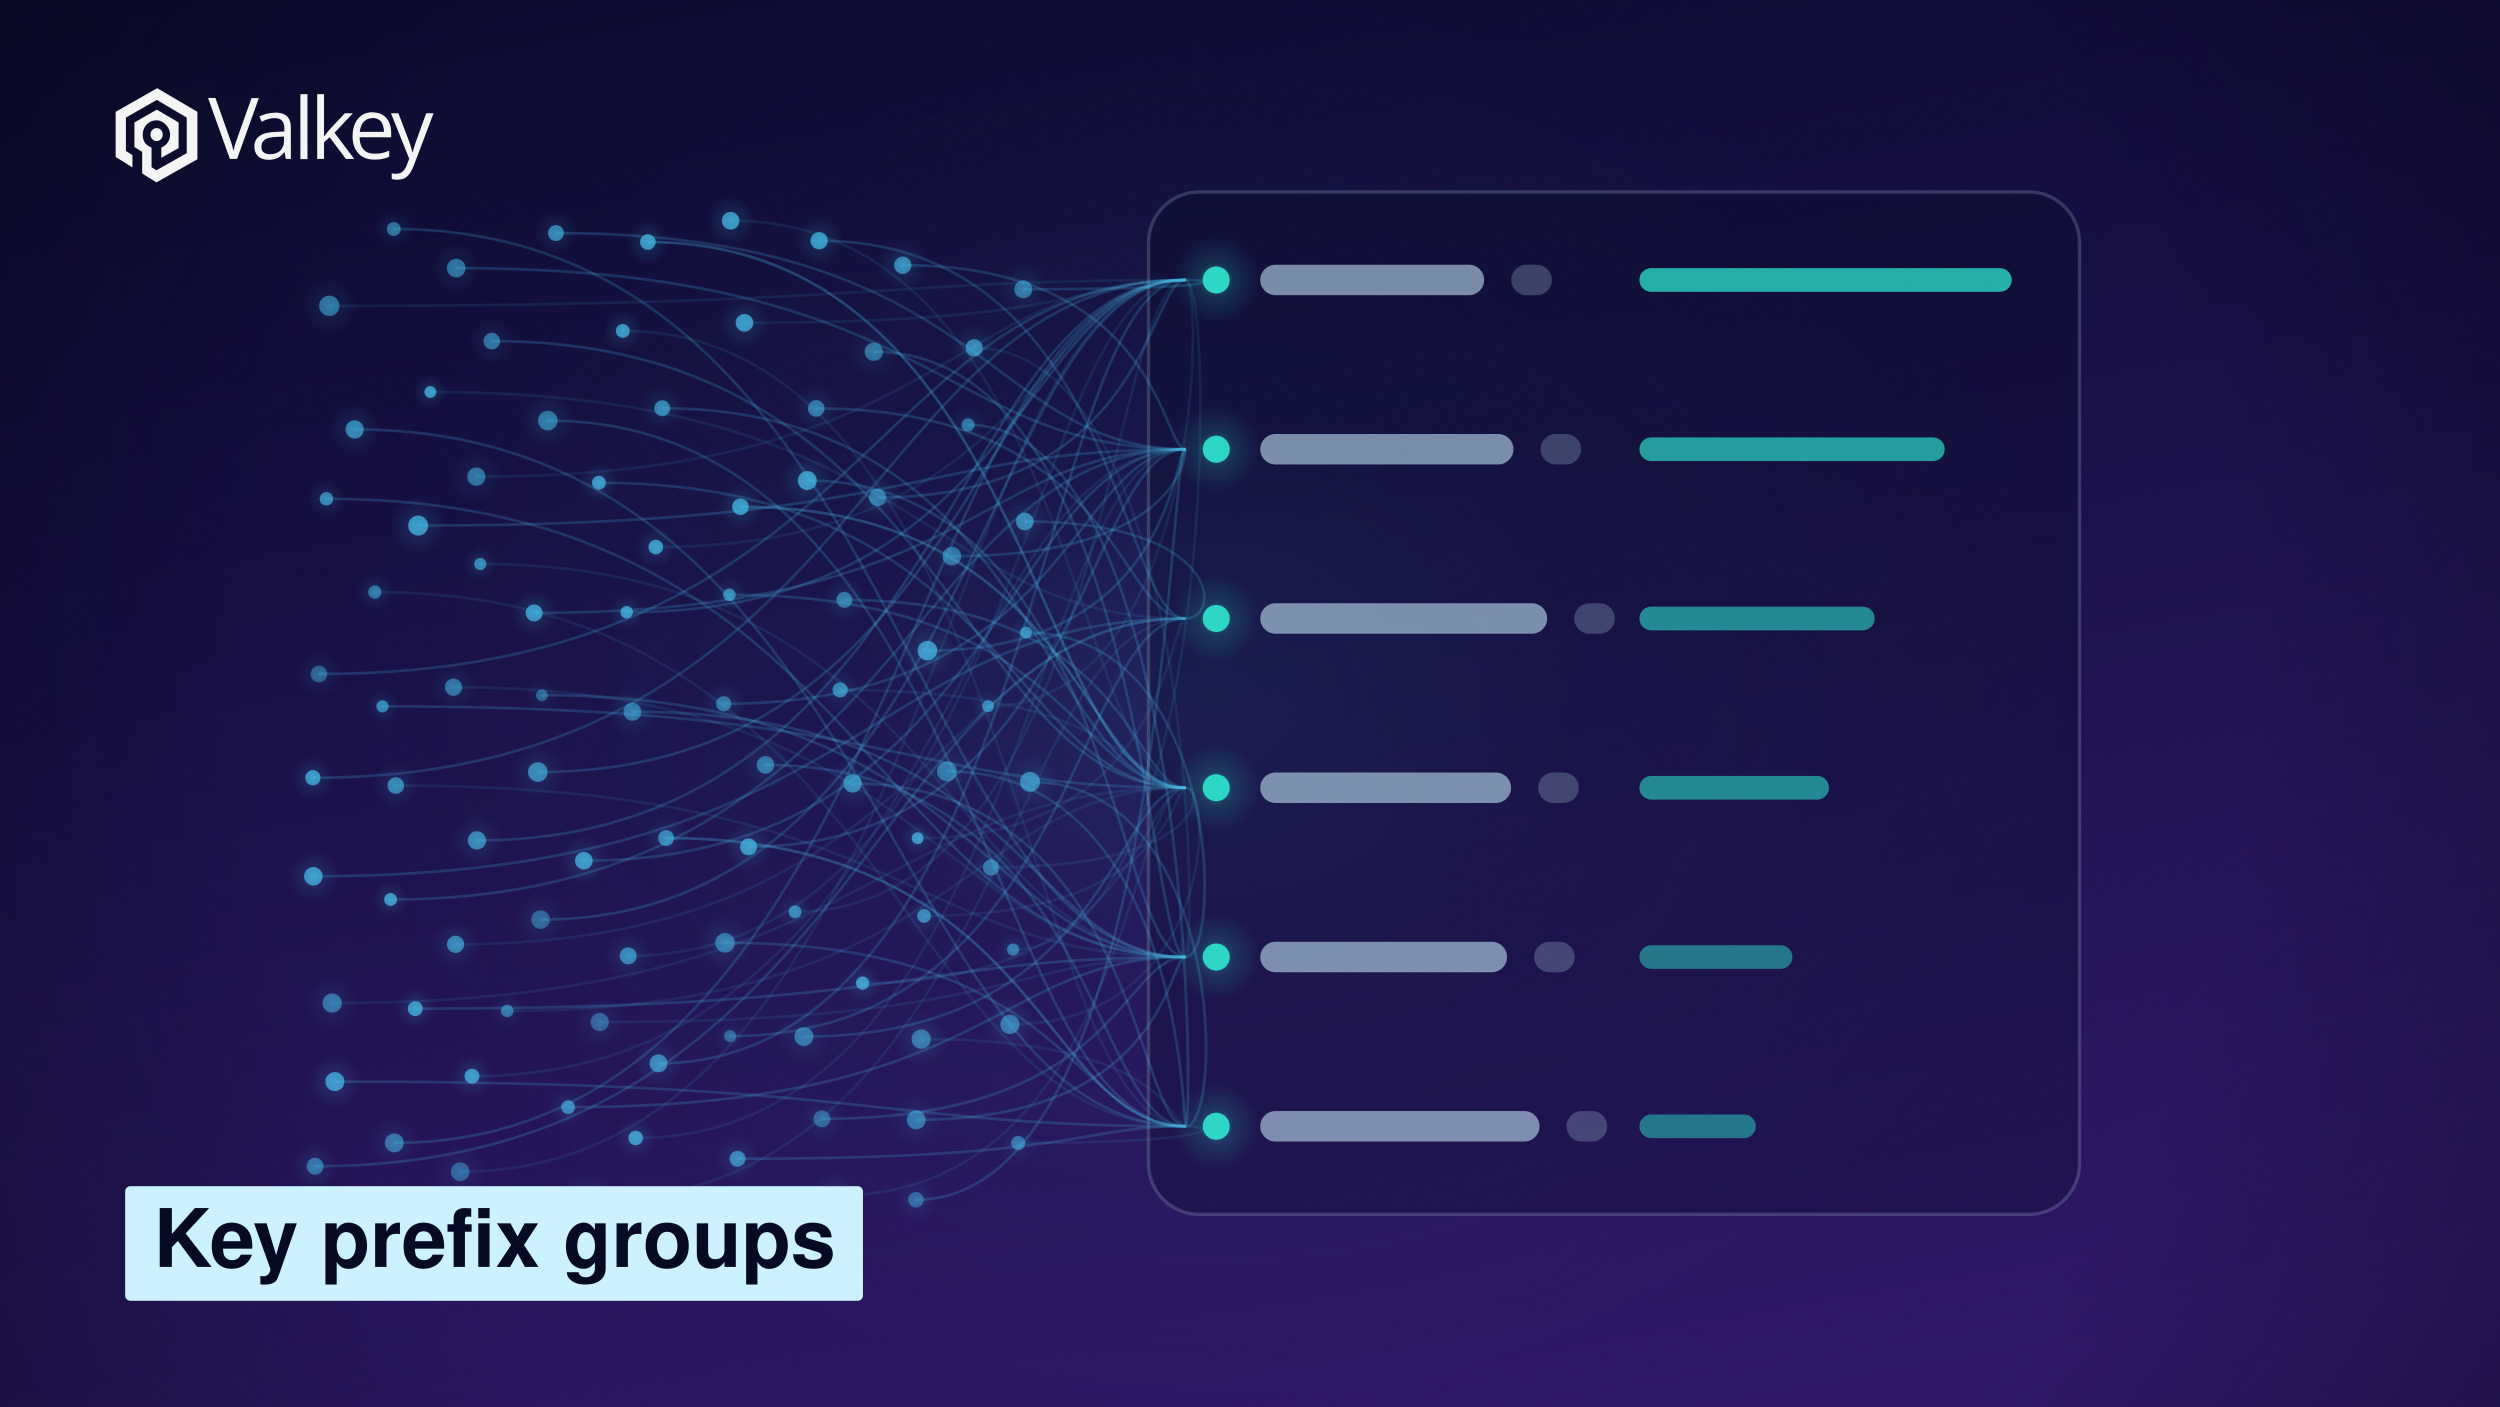
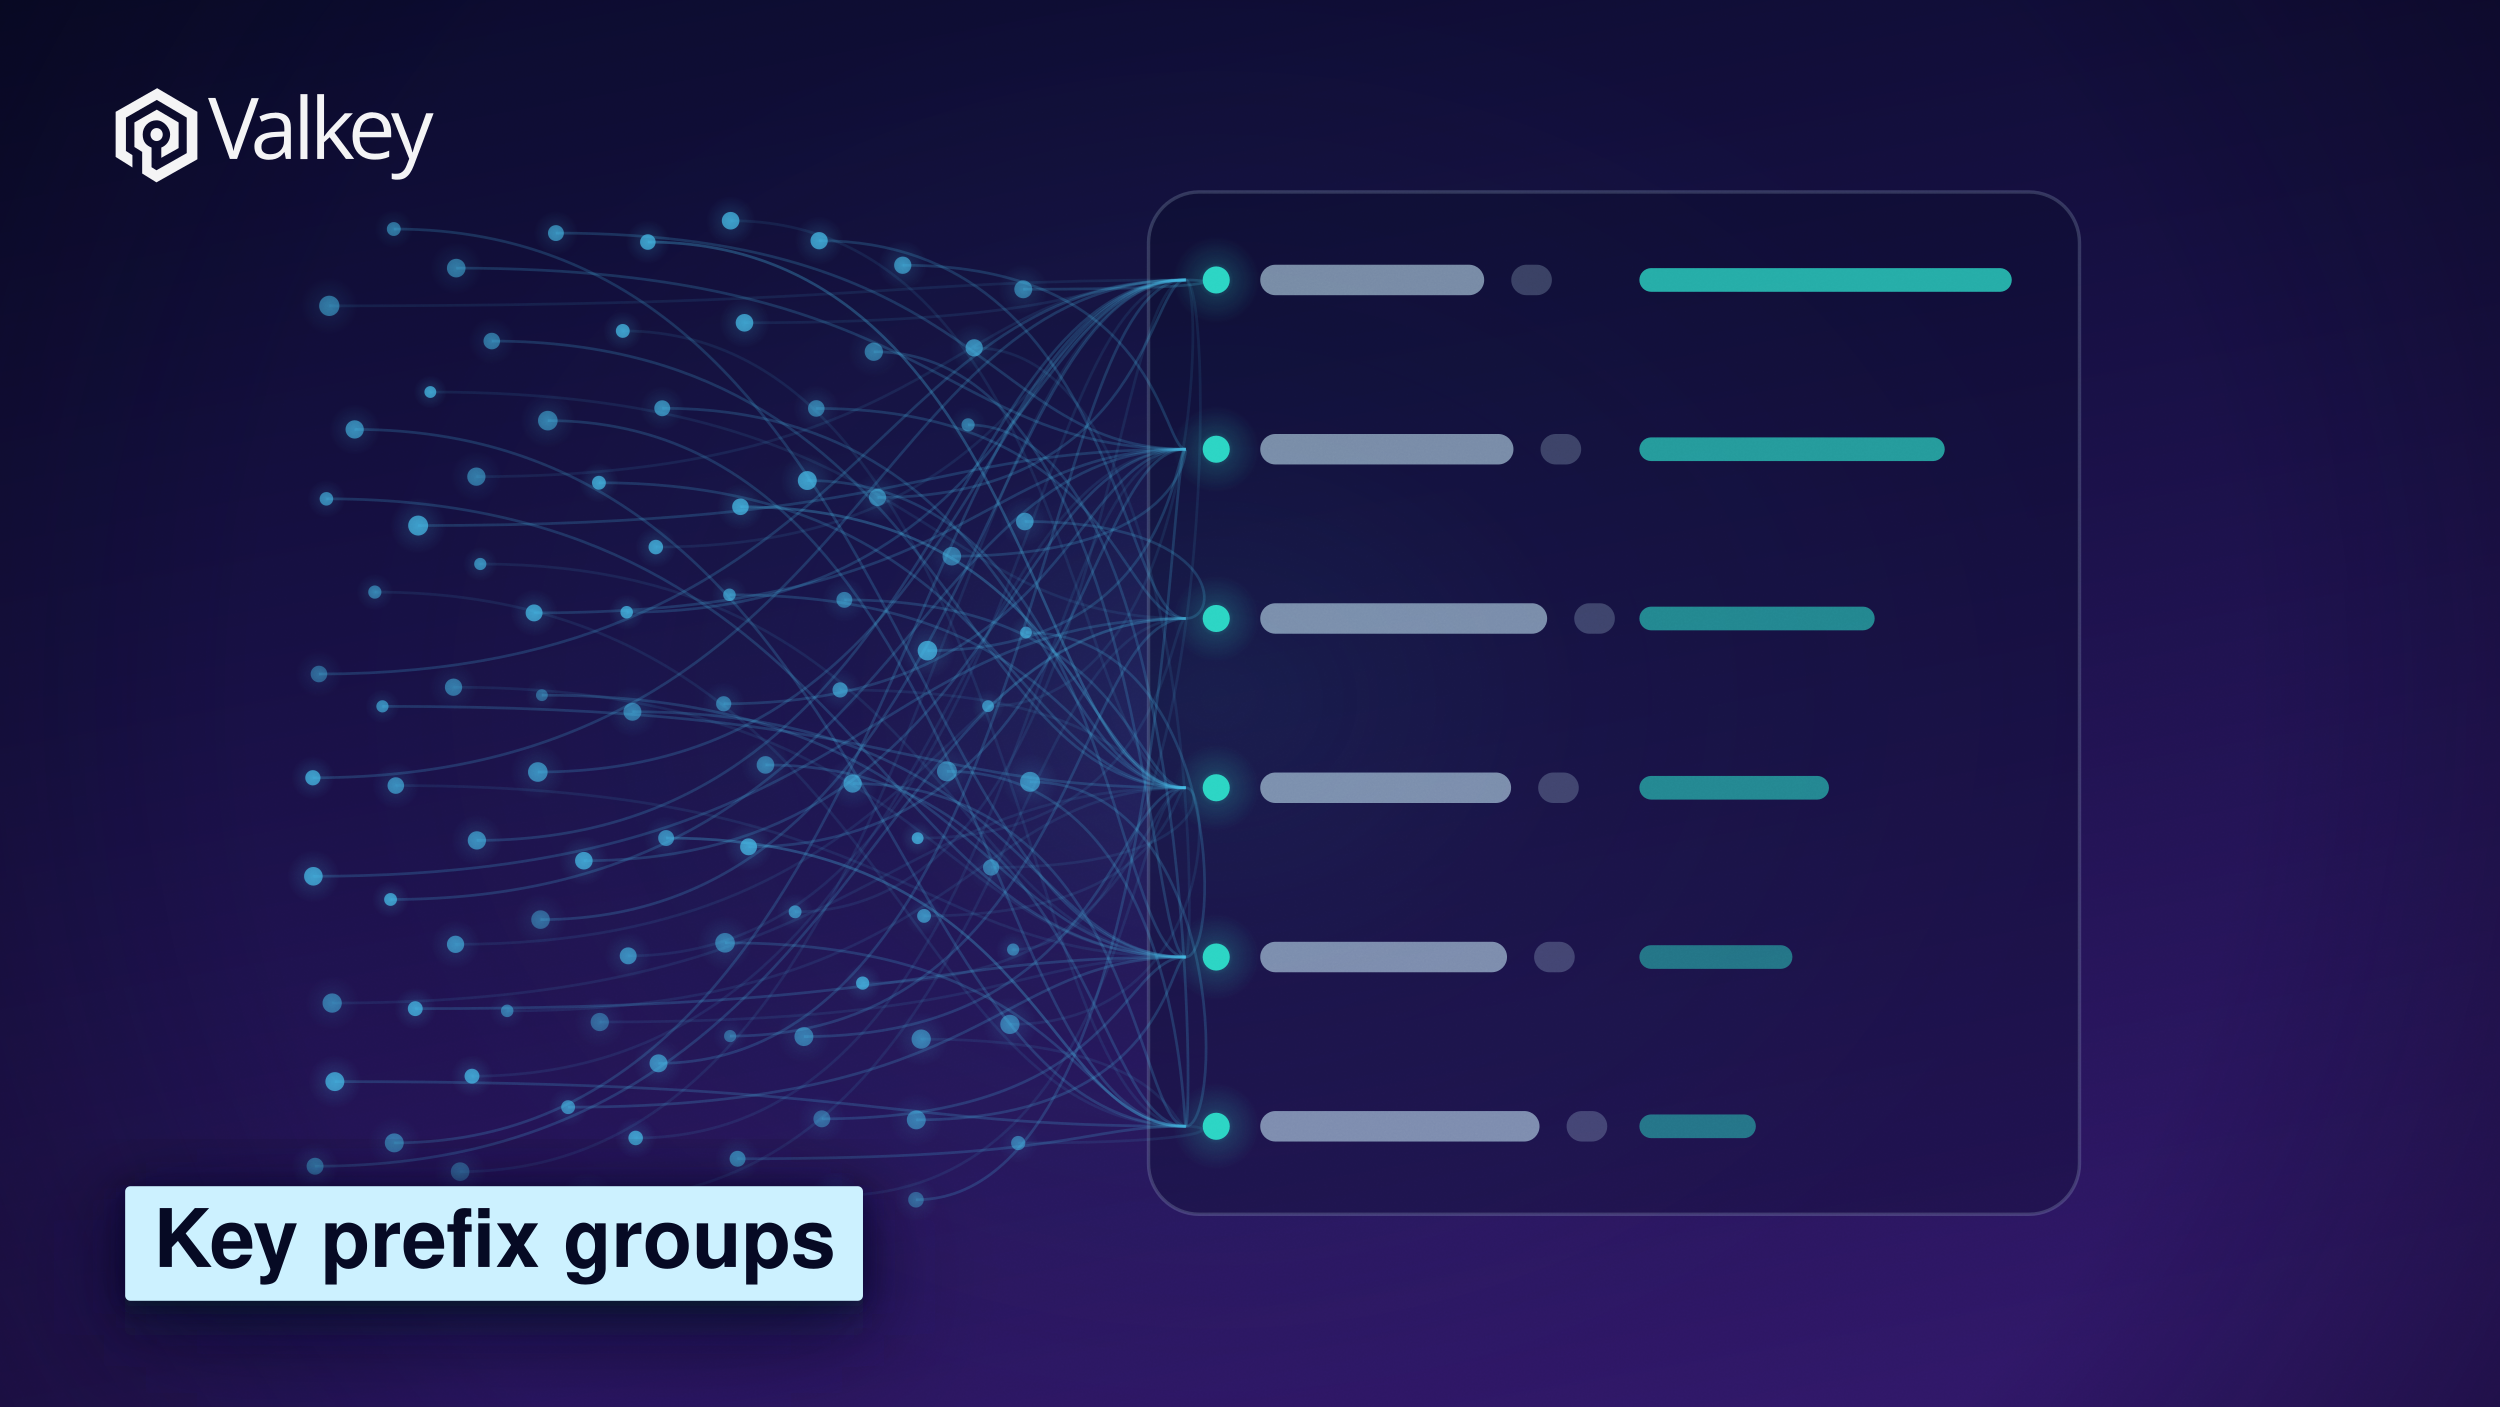
<svg xmlns="http://www.w3.org/2000/svg" width="1920" height="1080" viewBox="221.5 126.6 1476.9 830.8">
  <defs>
    <linearGradient id="sky" x1="0" y1="0" x2="0.32" y2="1">
      <stop offset="0" stop-color="#060A24" />
      <stop offset="0.48" stop-color="#171043" />
      <stop offset="1" stop-color="#301868" />
    </linearGradient>
    <radialGradient id="vignette" gradientUnits="userSpaceOnUse" cx="960" cy="540" r="1180">
      <stop offset="0.5" stop-color="#03040F" stop-opacity="0" />
      <stop offset="1" stop-color="#03040F" stop-opacity="0.8" />
    </radialGradient>
    <radialGradient id="scrim">
      <stop offset="0" stop-color="#060A24" stop-opacity="0.72" />
      <stop offset="0.6" stop-color="#060A24" stop-opacity="0.45" />
      <stop offset="1" stop-color="#060A24" stop-opacity="0" />
    </radialGradient>
    <filter id="grain" x="0" y="0" width="100%" height="100%">
      <feTurbulence type="fractalNoise" baseFrequency="0.85" numOctaves="4" stitchTiles="stitch" />
      <feColorMatrix type="saturate" values="0" />
    </filter>
    <radialGradient id="h-cyan">
      <stop offset="0" stop-color="#46BDE9" stop-opacity="0.75" />
      <stop offset="0.4" stop-color="#46BDE9" stop-opacity="0.22" />
      <stop offset="1" stop-color="#46BDE9" stop-opacity="0" />
    </radialGradient>
    <radialGradient id="h-ice">
      <stop offset="0" stop-color="#CCF1FF" stop-opacity="0.75" />
      <stop offset="0.4" stop-color="#CCF1FF" stop-opacity="0.22" />
      <stop offset="1" stop-color="#CCF1FF" stop-opacity="0" />
    </radialGradient>
    <radialGradient id="h-mint">
      <stop offset="0" stop-color="#2CD5C4" stop-opacity="0.75" />
      <stop offset="0.4" stop-color="#2CD5C4" stop-opacity="0.22" />
      <stop offset="1" stop-color="#2CD5C4" stop-opacity="0" />
    </radialGradient>
    <radialGradient id="h-coral">
      <stop offset="0" stop-color="#F65275" stop-opacity="0.75" />
      <stop offset="0.4" stop-color="#F65275" stop-opacity="0.22" />
      <stop offset="1" stop-color="#F65275" stop-opacity="0" />
    </radialGradient>
    <radialGradient id="h-violet">
      <stop offset="0" stop-color="#963CBD" stop-opacity="0.75" />
      <stop offset="0.4" stop-color="#963CBD" stop-opacity="0.22" />
      <stop offset="1" stop-color="#963CBD" stop-opacity="0" />
    </radialGradient>
    <radialGradient id="h-gold">
      <stop offset="0" stop-color="#FFB81C" stop-opacity="0.75" />
      <stop offset="0.4" stop-color="#FFB81C" stop-opacity="0.22" />
      <stop offset="1" stop-color="#FFB81C" stop-opacity="0" />
    </radialGradient>
    <filter id="blur3" x="-70%" y="-70%" width="240%" height="240%">
      <feGaussianBlur stdDeviation="3" />
    </filter>
    <filter id="blur8" x="-70%" y="-70%" width="240%" height="240%">
      <feGaussianBlur stdDeviation="8" />
    </filter>
    <filter id="blur18" x="-70%" y="-70%" width="240%" height="240%">
      <feGaussianBlur stdDeviation="18" />
    </filter>
    <filter id="blur40" x="-70%" y="-70%" width="240%" height="240%">
      <feGaussianBlur stdDeviation="40" />
    </filter>
  </defs>
  <rect width="1920" height="1080" fill="url(#sky)" />
  <ellipse cx="940" cy="540" rx="520" ry="430" fill="url(#h-cyan)" opacity="0.16" />
  <rect x="900" y="240" width="550" height="604" rx="30" fill="#060A24" opacity="0.3" />
  <rect x="900" y="240" width="550" height="604" rx="30" fill="none" stroke="#CCF1FF" stroke-width="2" opacity="0.18" />
  <g stroke="#46BDE9" stroke-width="1.6">
    <path d="M 783.8 455.2 C 921.9 455.2 921.9 392 922 392" fill="none" opacity="0.2" />
    <path d="M 793.4 377.6 C 926.7 377.6 926.7 792 922 792" fill="none" opacity="0.2" />
    <path d="M 657.2 811.2 C 858.6 811.2 858.6 792 922 792" fill="none" opacity="0.2" />
    <path d="M 705.4 268.8 C 882.7 268.8 882.7 492 922 492" fill="none" opacity="0.2" />
    <path d="M 663.7 626.9 C 861.9 626.9 861.9 392 922 392" fill="none" opacity="0.2" />
    <path d="M 589.4 322.1 C 824.7 322.1 824.7 792 922 792" fill="none" opacity="0.1" />
    <path d="M 491 285 C 775.5 285 775.5 392 922 392" fill="none" opacity="0.2" />
    <path d="M 414.3 421.3 C 737.1 421.3 737.1 692 922 692" fill="none" opacity="0.2" />
    <path d="M 661.3 317.3 C 860.6 317.3 860.6 292 922 292" fill="none" opacity="0.1" />
    <path d="M 826 297.5 C 943 297.5 943 292 922 292" fill="none" opacity="0.2" />
    <path d="M 807 639.1 C 933.5 639.1 933.5 592 922 592" fill="none" opacity="0.1" />
    <path d="M 468.5 437.1 C 764.2 437.1 764.2 392 922 392" fill="none" opacity="0.2" />
    <path d="M 739.9 420.5 C 900 420.5 900 292 922 292" fill="none" opacity="0.2" />
    <path d="M 545.1 375.1 C 802.5 375.1 802.5 792 922 792" fill="none" opacity="0.2" />
    <path d="M 541.6 537.3 C 800.8 537.3 800.8 692 922 692" fill="none" opacity="0.2" />
    <path d="M 475.7 358.2 C 767.8 358.2 767.8 492 922 492" fill="none" opacity="0.1" />
    <path d="M 592.6 691.3 C 826.3 691.3 826.3 292 922 292" fill="none" opacity="0.1" />
    <path d="M 575.3 411.8 C 817.7 411.8 817.7 592 922 592" fill="none" opacity="0.2" />
    <path d="M 539.2 582.7 C 799.6 582.7 799.6 292 922 292" fill="none" opacity="0.2" />
    <path d="M 717.8 534.2 C 888.9 534.2 888.9 592 922 592" fill="none" opacity="0.1" />
    <path d="M 765.7 740.5 C 912.8 740.5 912.8 792 922 792" fill="none" opacity="0.1" />
    <path d="M 466.8 722.5 C 763.4 722.5 763.4 692 922 692" fill="none" opacity="0.2" />
    <path d="M 703.7 367.9 C 881.8 367.9 881.8 492 922 492" fill="none" opacity="0.2" />
    <path d="M 707 787.6 C 883.5 787.6 883.5 692 922 692" fill="none" opacity="0.2" />
    <path d="M 823 801.9 C 941.5 801.9 941.5 792 922 792" fill="none" opacity="0.1" />
    <path d="M 406.6 644.3 C 733.3 644.3 733.3 492 922 492" fill="none" opacity="0.2" />
    <path d="M 652.8 738.7 C 856.4 738.7 856.4 492 922 492" fill="none" opacity="0.2" />
    <path d="M 407.6 815.6 C 733.8 815.6 733.8 492 922 492" fill="none" opacity="0.2" />
    <path d="M 409.9 524.8 C 734.9 524.8 734.9 292 922 292" fill="none" opacity="0.2" />
    <path d="M 406.3 586.1 C 733.2 586.1 733.2 292 922 292" fill="none" opacity="0.2" />
    <path d="M 489.4 532.6 C 774.7 532.6 774.7 692 922 692" fill="none" opacity="0.1" />
    <path d="M 652.4 478 C 856.2 478 856.2 592 922 592" fill="none" opacity="0.2" />
    <path d="M 455.3 590.7 C 757.7 590.7 757.7 692 922 692" fill="none" opacity="0.1" />
    <path d="M 818.1 731.8 C 939 731.8 939 592 922 592" fill="none" opacity="0.1" />
    <path d="M 540.8 669.9 C 800.4 669.9 800.4 292 922 292" fill="none" opacity="0.2" />
    <path d="M 805.2 543.8 C 932.6 543.8 932.6 292 922 292" fill="none" opacity="0.1" />
    <path d="M 612.7 367.8 C 836.3 367.8 836.3 592 922 592" fill="none" opacity="0.2" />
    <path d="M 754.8 283.3 C 907.4 283.3 907.4 392 922 392" fill="none" opacity="0.2" />
    <path d="M 615 621.7 C 837.5 621.7 837.5 792 922 792" fill="none" opacity="0.3" />
    <path d="M 597 798.9 C 828.5 798.9 828.5 392 922 392" fill="none" opacity="0.1" />
    <path d="M 452.2 658 C 756.1 658 756.1 392 922 392" fill="none" opacity="0.2" />
    <path d="M 431 380.3 C 745.5 380.3 745.5 792 922 792" fill="none" opacity="0.2" />
    <path d="M 820 687.6 C 940 687.6 940 292 922 292" fill="none" opacity="0.1" />
    <path d="M 595.1 547.1 C 827.6 547.1 827.6 692 922 692" fill="none" opacity="0.2" />
    <path d="M 720.3 481 C 890.1 481 890.1 592 922 592" fill="none" opacity="0.2" />
    <path d="M 493.3 818.8 C 776.6 818.8 776.6 292 922 292" fill="none" opacity="0.1" />
    <path d="M 827.6 500.3 C 943.8 500.3 943.8 692 922 692" fill="none" opacity="0.2" />
    <path d="M 416 307.3 C 738 307.3 738 292 922 292" fill="none" opacity="0.1" />
    <path d="M 673.7 578.5 C 866.8 578.5 866.8 792 922 792" fill="none" opacity="0.2" />
    <path d="M 568.6 836.1 C 814.3 836.1 814.3 492 922 492" fill="none" opacity="0.1" />
    <path d="M 417.7 719.2 C 738.9 719.2 738.9 592 922 592" fill="none" opacity="0.1" />
    <path d="M 826.9 434.7 C 943.5 434.7 943.5 492 922 492" fill="none" opacity="0.2" />
    <path d="M 512 328.1 C 786 328.1 786 592 922 592" fill="none" opacity="0.2" />
    <path d="M 575.8 730.4 C 817.9 730.4 817.9 692 922 692" fill="none" opacity="0.1" />
    <path d="M 537 488.7 C 798.5 488.7 798.5 392 922 392" fill="none" opacity="0.2" />
    <path d="M 649 542.4 C 854.5 542.4 854.5 392 922 392" fill="none" opacity="0.2" />
    <path d="M 500.3 762.4 C 780.2 762.4 780.2 392 922 392" fill="none" opacity="0.1" />
    <path d="M 830 588.5 C 945 588.5 945 792 922 792" fill="none" opacity="0.2" />
    <path d="M 725.2 589.5 C 892.6 589.5 892.6 792 922 792" fill="none" opacity="0.2" />
    <path d="M 454.1 261.9 C 757 261.9 757 692 922 692" fill="none" opacity="0.2" />
    <path d="M 767.4 667.7 C 913.7 667.7 913.7 592 922 592" fill="none" opacity="0.1" />
    <path d="M 649.8 683.6 C 854.9 683.6 854.9 792 922 792" fill="none" opacity="0.2" />
    <path d="M 762.8 788.2 C 911.4 788.2 911.4 692 922 692" fill="none" opacity="0.2" />
    <path d="M 698.4 410.5 C 879.2 410.5 879.2 692 922 692" fill="none" opacity="0.2" />
    <path d="M 604.2 269.6 C 832.1 269.6 832.1 592 922 592" fill="none" opacity="0.3" />
    <path d="M 566.4 635.1 C 813.2 635.1 813.2 392 922 392" fill="none" opacity="0.2" />
    <path d="M 608.9 449.8 C 834.4 449.8 834.4 292 922 292" fill="none" opacity="0.1" />
    <path d="M 780.9 582.3 C 920.4 582.3 920.4 792 922 792" fill="none" opacity="0.2" />
    <path d="M 737.7 334.4 C 898.8 334.4 898.8 692 922 692" fill="none" opacity="0.2" />
    <path d="M 696.4 739 C 878.2 739 878.2 592 922 592" fill="none" opacity="0.2" />
    <path d="M 658.9 426 C 859.5 426 859.5 592 922 592" fill="none" opacity="0.3" />
    <path d="M 502.9 408.2 C 781.5 408.2 781.5 292 922 292" fill="none" opacity="0.1" />
    <path d="M 521.1 723.8 C 790.6 723.8 790.6 592 922 592" fill="none" opacity="0.1" />
    <path d="M 557.1 780.7 C 808.5 780.7 808.5 692 922 692" fill="none" opacity="0.2" />
    <path d="M 442.9 476.4 C 751.4 476.4 751.4 792 922 792" fill="none" opacity="0.1" />
    <path d="M 610.5 754.8 C 835.2 754.8 835.2 292 922 292" fill="none" opacity="0.2" />
    <path d="M 769.4 511 C 914.7 511 914.7 392 922 392" fill="none" opacity="0.2" />
    <path d="M 505.2 459.8 C 782.6 459.8 782.6 692 922 692" fill="none" opacity="0.1" />
    <path d="M 447.4 543.9 C 753.7 543.9 753.7 592 922 592" fill="none" opacity="0.2" />
    <path d="M 503.2 623.1 C 781.6 623.1 781.6 292 922 292" fill="none" opacity="0.2" />
    <path d="M 691.2 665.3 C 875.6 665.3 875.6 292 922 292" fill="none" opacity="0.1" />
    <path d="M 419.3 765.6 C 739.7 765.6 739.7 792 922 792" fill="none" opacity="0.2" />
    <path d="M 653.1 257 C 856.5 257 856.5 592 922 592" fill="none" opacity="0.1" />
    <path d="M 549.9 264.3 C 804.9 264.3 804.9 392 922 392" fill="none" opacity="0.2" />
    <path d="M 591.7 488.3 C 825.9 488.3 825.9 292 922 292" fill="none" opacity="0.2" />
    <path d="M 715 833 C 887.5 833 887.5 592 922 592" fill="none" opacity="0.1" />
    <path d="M 762.6 835.4 C 911.3 835.4 911.3 392 922 392" fill="none" opacity="0.2" />
    <path d="M 763.6 621.8 C 911.8 621.8 911.8 492 922 492" fill="none" opacity="0.1" />
    <path d="M 454.4 801.8 C 757.2 801.8 757.2 292 922 292" fill="none" opacity="0.2" />
    <path d="M 731.1 707.4 C 895.6 707.4 895.6 592 922 592" fill="none" opacity="0.1" />
    <path d="M 797 332.1 C 928.5 332.1 928.5 692 922 692" fill="none" opacity="0.1" />
    <path d="M 490.6 684.5 C 775.3 684.5 775.3 492 922 492" fill="none" opacity="0.1" />
  </g>
  <g>
    <circle cx="783.8" cy="455.2" r="15.5" fill="url(#h-cyan)" opacity="0.3" />
    <circle cx="783.8" cy="455.2" r="5.5" fill="#46BDE9" opacity="0.5" />
    <circle cx="793.4" cy="377.6" r="10.8" fill="url(#h-cyan)" opacity="0.3" />
    <circle cx="793.4" cy="377.6" r="3.9" fill="#46BDE9" opacity="0.5" />
    <circle cx="657.2" cy="811.2" r="13.3" fill="url(#h-cyan)" opacity="0.4" />
    <circle cx="657.2" cy="811.2" r="4.7" fill="#46BDE9" opacity="0.6" />
    <circle cx="705.4" cy="268.8" r="14.3" fill="url(#h-cyan)" opacity="0.5" />
    <circle cx="705.4" cy="268.8" r="5.1" fill="#46BDE9" opacity="0.7" />
    <circle cx="663.7" cy="626.9" r="14.1" fill="url(#h-cyan)" opacity="0.5" />
    <circle cx="663.7" cy="626.9" r="5" fill="#46BDE9" opacity="0.7" />
    <circle cx="589.4" cy="322.1" r="11.5" fill="url(#h-cyan)" opacity="0.5" />
    <circle cx="589.4" cy="322.1" r="4.1" fill="#46BDE9" opacity="0.7" />
    <circle cx="491" cy="285" r="15.4" fill="url(#h-cyan)" opacity="0.3" />
    <circle cx="491" cy="285" r="5.5" fill="#46BDE9" opacity="0.5" />
    <circle cx="414.3" cy="421.3" r="11.2" fill="url(#h-cyan)" opacity="0.4" />
    <circle cx="414.3" cy="421.3" r="4" fill="#46BDE9" opacity="0.6" />
    <circle cx="661.3" cy="317.3" r="14.7" fill="url(#h-cyan)" opacity="0.5" />
    <circle cx="661.3" cy="317.3" r="5.2" fill="#46BDE9" opacity="0.7" />
    <circle cx="826" cy="297.5" r="14.8" fill="url(#h-cyan)" opacity="0.4" />
    <circle cx="826" cy="297.5" r="5.3" fill="#46BDE9" opacity="0.5" />
    <circle cx="807" cy="639.1" r="13.5" fill="url(#h-cyan)" opacity="0.3" />
    <circle cx="807" cy="639.1" r="4.8" fill="#46BDE9" opacity="0.5" />
    <circle cx="468.5" cy="437.1" r="16.5" fill="url(#h-cyan)" opacity="0.5" />
    <circle cx="468.5" cy="437.1" r="5.9" fill="#46BDE9" opacity="0.7" />
    <circle cx="739.9" cy="420.5" r="14.3" fill="url(#h-cyan)" opacity="0.4" />
    <circle cx="739.9" cy="420.5" r="5.1" fill="#46BDE9" opacity="0.5" />
    <circle cx="545.1" cy="375.1" r="16.2" fill="url(#h-cyan)" opacity="0.4" />
    <circle cx="545.1" cy="375.1" r="5.8" fill="#46BDE9" opacity="0.5" />
    <circle cx="541.6" cy="537.3" r="9.7" fill="url(#h-cyan)" opacity="0.3" />
    <circle cx="541.6" cy="537.3" r="3.5" fill="#46BDE9" opacity="0.4" />
    <circle cx="475.7" cy="358.2" r="9.7" fill="url(#h-cyan)" opacity="0.5" />
    <circle cx="475.7" cy="358.2" r="3.5" fill="#46BDE9" opacity="0.7" />
    <circle cx="592.6" cy="691.3" r="13.9" fill="url(#h-cyan)" opacity="0.4" />
    <circle cx="592.6" cy="691.3" r="5" fill="#46BDE9" opacity="0.6" />
    <circle cx="575.3" cy="411.8" r="11.6" fill="url(#h-cyan)" opacity="0.5" />
    <circle cx="575.3" cy="411.8" r="4.1" fill="#46BDE9" opacity="0.7" />
    <circle cx="539.2" cy="582.7" r="16.2" fill="url(#h-cyan)" opacity="0.4" />
    <circle cx="539.2" cy="582.7" r="5.8" fill="#46BDE9" opacity="0.6" />
    <circle cx="717.8" cy="534.2" r="12.6" fill="url(#h-cyan)" opacity="0.4" />
    <circle cx="717.8" cy="534.2" r="4.5" fill="#46BDE9" opacity="0.6" />
    <circle cx="765.7" cy="740.5" r="15.9" fill="url(#h-cyan)" opacity="0.4" />
    <circle cx="765.7" cy="740.5" r="5.7" fill="#46BDE9" opacity="0.5" />
    <circle cx="466.8" cy="722.5" r="12.3" fill="url(#h-cyan)" opacity="0.5" />
    <circle cx="466.8" cy="722.5" r="4.4" fill="#46BDE9" opacity="0.7" />
    <circle cx="703.7" cy="367.9" r="13.7" fill="url(#h-cyan)" opacity="0.4" />
    <circle cx="703.7" cy="367.9" r="4.9" fill="#46BDE9" opacity="0.5" />
    <circle cx="707" cy="787.6" r="14" fill="url(#h-cyan)" opacity="0.3" />
    <circle cx="707" cy="787.6" r="5" fill="#46BDE9" opacity="0.4" />
    <circle cx="823" cy="801.9" r="11.7" fill="url(#h-cyan)" opacity="0.3" />
    <circle cx="823" cy="801.9" r="4.2" fill="#46BDE9" opacity="0.5" />
    <circle cx="406.6" cy="644.3" r="15.4" fill="url(#h-cyan)" opacity="0.5" />
    <circle cx="406.6" cy="644.3" r="5.5" fill="#46BDE9" opacity="0.7" />
    <circle cx="652.8" cy="738.7" r="10" fill="url(#h-cyan)" opacity="0.3" />
    <circle cx="652.8" cy="738.7" r="3.6" fill="#46BDE9" opacity="0.4" />
    <circle cx="407.6" cy="815.6" r="13.9" fill="url(#h-cyan)" opacity="0.4" />
    <circle cx="407.6" cy="815.6" r="5" fill="#46BDE9" opacity="0.5" />
    <circle cx="409.9" cy="524.8" r="13.8" fill="url(#h-cyan)" opacity="0.3" />
    <circle cx="409.9" cy="524.8" r="4.9" fill="#46BDE9" opacity="0.4" />
    <circle cx="406.3" cy="586.1" r="12.7" fill="url(#h-cyan)" opacity="0.5" />
    <circle cx="406.3" cy="586.1" r="4.5" fill="#46BDE9" opacity="0.7" />
    <circle cx="489.4" cy="532.6" r="14.2" fill="url(#h-cyan)" opacity="0.3" />
    <circle cx="489.4" cy="532.6" r="5.1" fill="#46BDE9" opacity="0.5" />
    <circle cx="652.4" cy="478" r="10.5" fill="url(#h-cyan)" opacity="0.4" />
    <circle cx="652.4" cy="478" r="3.7" fill="#46BDE9" opacity="0.6" />
    <circle cx="455.3" cy="590.7" r="13.9" fill="url(#h-cyan)" opacity="0.4" />
    <circle cx="455.3" cy="590.7" r="4.9" fill="#46BDE9" opacity="0.6" />
    <circle cx="818.1" cy="731.8" r="16" fill="url(#h-cyan)" opacity="0.4" />
    <circle cx="818.1" cy="731.8" r="5.7" fill="#46BDE9" opacity="0.5" />
    <circle cx="540.8" cy="669.9" r="15.5" fill="url(#h-cyan)" opacity="0.3" />
    <circle cx="540.8" cy="669.9" r="5.5" fill="#46BDE9" opacity="0.4" />
    <circle cx="805.2" cy="543.8" r="9.7" fill="url(#h-cyan)" opacity="0.4" />
    <circle cx="805.2" cy="543.8" r="3.5" fill="#46BDE9" opacity="0.6" />
    <circle cx="612.7" cy="367.8" r="13.1" fill="url(#h-cyan)" opacity="0.4" />
    <circle cx="612.7" cy="367.8" r="4.7" fill="#46BDE9" opacity="0.6" />
    <circle cx="754.8" cy="283.3" r="14.4" fill="url(#h-cyan)" opacity="0.5" />
    <circle cx="754.8" cy="283.3" r="5.1" fill="#46BDE9" opacity="0.6" />
    <circle cx="615" cy="621.7" r="13" fill="url(#h-cyan)" opacity="0.4" />
    <circle cx="615" cy="621.7" r="4.7" fill="#46BDE9" opacity="0.6" />
    <circle cx="597" cy="798.9" r="12" fill="url(#h-cyan)" opacity="0.5" />
    <circle cx="597" cy="798.9" r="4.3" fill="#46BDE9" opacity="0.7" />
    <circle cx="452.2" cy="658" r="10.8" fill="url(#h-cyan)" opacity="0.5" />
    <circle cx="452.2" cy="658" r="3.8" fill="#46BDE9" opacity="0.7" />
    <circle cx="431" cy="380.3" r="15" fill="url(#h-cyan)" opacity="0.4" />
    <circle cx="431" cy="380.3" r="5.4" fill="#46BDE9" opacity="0.6" />
    <circle cx="820" cy="687.6" r="10.1" fill="url(#h-cyan)" opacity="0.4" />
    <circle cx="820" cy="687.6" r="3.6" fill="#46BDE9" opacity="0.5" />
    <circle cx="595.1" cy="547.1" r="15" fill="url(#h-cyan)" opacity="0.4" />
    <circle cx="595.1" cy="547.1" r="5.3" fill="#46BDE9" opacity="0.5" />
    <circle cx="720.3" cy="481" r="13.2" fill="url(#h-cyan)" opacity="0.4" />
    <circle cx="720.3" cy="481" r="4.7" fill="#46BDE9" opacity="0.5" />
    <circle cx="493.3" cy="818.8" r="15.3" fill="url(#h-cyan)" opacity="0.3" />
    <circle cx="493.3" cy="818.8" r="5.5" fill="#46BDE9" opacity="0.4" />
    <circle cx="827.6" cy="500.3" r="9.8" fill="url(#h-cyan)" opacity="0.4" />
    <circle cx="827.6" cy="500.3" r="3.5" fill="#46BDE9" opacity="0.6" />
    <circle cx="416" cy="307.3" r="16.8" fill="url(#h-cyan)" opacity="0.3" />
    <circle cx="416" cy="307.3" r="6" fill="#46BDE9" opacity="0.5" />
    <circle cx="673.7" cy="578.5" r="14.5" fill="url(#h-cyan)" opacity="0.4" />
    <circle cx="673.7" cy="578.5" r="5.2" fill="#46BDE9" opacity="0.5" />
    <circle cx="568.6" cy="836.1" r="16.5" fill="url(#h-cyan)" opacity="0.4" />
    <circle cx="568.6" cy="836.1" r="5.9" fill="#46BDE9" opacity="0.5" />
    <circle cx="417.7" cy="719.2" r="15.9" fill="url(#h-cyan)" opacity="0.3" />
    <circle cx="417.7" cy="719.2" r="5.7" fill="#46BDE9" opacity="0.5" />
    <circle cx="826.9" cy="434.7" r="14.7" fill="url(#h-cyan)" opacity="0.4" />
    <circle cx="826.9" cy="434.7" r="5.2" fill="#46BDE9" opacity="0.6" />
    <circle cx="512" cy="328.1" r="13.8" fill="url(#h-cyan)" opacity="0.3" />
    <circle cx="512" cy="328.1" r="4.9" fill="#46BDE9" opacity="0.5" />
    <circle cx="575.8" cy="730.4" r="15.1" fill="url(#h-cyan)" opacity="0.3" />
    <circle cx="575.8" cy="730.4" r="5.4" fill="#46BDE9" opacity="0.4" />
    <circle cx="537" cy="488.7" r="13.9" fill="url(#h-cyan)" opacity="0.5" />
    <circle cx="537" cy="488.7" r="5" fill="#46BDE9" opacity="0.7" />
    <circle cx="649" cy="542.4" r="12.7" fill="url(#h-cyan)" opacity="0.4" />
    <circle cx="649" cy="542.4" r="4.5" fill="#46BDE9" opacity="0.5" />
    <circle cx="500.3" cy="762.4" r="12.3" fill="url(#h-cyan)" opacity="0.5" />
    <circle cx="500.3" cy="762.4" r="4.4" fill="#46BDE9" opacity="0.7" />
    <circle cx="830" cy="588.5" r="16.6" fill="url(#h-cyan)" opacity="0.4" />
    <circle cx="830" cy="588.5" r="5.9" fill="#46BDE9" opacity="0.6" />
    <circle cx="725.2" cy="589.5" r="15.2" fill="url(#h-cyan)" opacity="0.4" />
    <circle cx="725.2" cy="589.5" r="5.4" fill="#46BDE9" opacity="0.6" />
    <circle cx="454.1" cy="261.9" r="11.4" fill="url(#h-cyan)" opacity="0.3" />
    <circle cx="454.1" cy="261.9" r="4.1" fill="#46BDE9" opacity="0.5" />
    <circle cx="767.4" cy="667.7" r="11.4" fill="url(#h-cyan)" opacity="0.4" />
    <circle cx="767.4" cy="667.7" r="4.1" fill="#46BDE9" opacity="0.6" />
    <circle cx="649.8" cy="683.6" r="16.1" fill="url(#h-cyan)" opacity="0.4" />
    <circle cx="649.8" cy="683.6" r="5.8" fill="#46BDE9" opacity="0.5" />
    <circle cx="762.8" cy="788.2" r="15.8" fill="url(#h-cyan)" opacity="0.3" />
    <circle cx="762.8" cy="788.2" r="5.6" fill="#46BDE9" opacity="0.5" />
    <circle cx="698.4" cy="410.5" r="15.7" fill="url(#h-cyan)" opacity="0.5" />
    <circle cx="698.4" cy="410.5" r="5.6" fill="#46BDE9" opacity="0.7" />
    <circle cx="604.2" cy="269.6" r="12.9" fill="url(#h-cyan)" opacity="0.5" />
    <circle cx="604.2" cy="269.6" r="4.6" fill="#46BDE9" opacity="0.7" />
    <circle cx="566.4" cy="635.1" r="14.4" fill="url(#h-cyan)" opacity="0.5" />
    <circle cx="566.4" cy="635.1" r="5.2" fill="#46BDE9" opacity="0.7" />
    <circle cx="608.9" cy="449.8" r="12.1" fill="url(#h-cyan)" opacity="0.5" />
    <circle cx="608.9" cy="449.8" r="4.3" fill="#46BDE9" opacity="0.7" />
    <circle cx="780.9" cy="582.3" r="16.7" fill="url(#h-cyan)" opacity="0.3" />
    <circle cx="780.9" cy="582.3" r="5.9" fill="#46BDE9" opacity="0.5" />
    <circle cx="737.7" cy="334.4" r="15.1" fill="url(#h-cyan)" opacity="0.3" />
    <circle cx="737.7" cy="334.4" r="5.4" fill="#46BDE9" opacity="0.5" />
    <circle cx="696.4" cy="739" r="15.8" fill="url(#h-cyan)" opacity="0.3" />
    <circle cx="696.4" cy="739" r="5.6" fill="#46BDE9" opacity="0.5" />
    <circle cx="658.9" cy="426" r="13.7" fill="url(#h-cyan)" opacity="0.5" />
    <circle cx="658.9" cy="426" r="4.9" fill="#46BDE9" opacity="0.7" />
    <circle cx="502.9" cy="408.2" r="15.1" fill="url(#h-cyan)" opacity="0.3" />
    <circle cx="502.9" cy="408.2" r="5.4" fill="#46BDE9" opacity="0.5" />
    <circle cx="521.1" cy="723.8" r="10.5" fill="url(#h-cyan)" opacity="0.3" />
    <circle cx="521.1" cy="723.8" r="3.7" fill="#46BDE9" opacity="0.5" />
    <circle cx="557.1" cy="780.7" r="11.6" fill="url(#h-cyan)" opacity="0.4" />
    <circle cx="557.1" cy="780.7" r="4.1" fill="#46BDE9" opacity="0.6" />
    <circle cx="442.9" cy="476.4" r="10.9" fill="url(#h-cyan)" opacity="0.4" />
    <circle cx="442.9" cy="476.4" r="3.9" fill="#46BDE9" opacity="0.5" />
    <circle cx="610.5" cy="754.8" r="14.9" fill="url(#h-cyan)" opacity="0.4" />
    <circle cx="610.5" cy="754.8" r="5.3" fill="#46BDE9" opacity="0.6" />
    <circle cx="769.4" cy="511" r="16.4" fill="url(#h-cyan)" opacity="0.5" />
    <circle cx="769.4" cy="511" r="5.8" fill="#46BDE9" opacity="0.7" />
    <circle cx="505.2" cy="459.8" r="10.2" fill="url(#h-cyan)" opacity="0.4" />
    <circle cx="505.2" cy="459.8" r="3.6" fill="#46BDE9" opacity="0.6" />
    <circle cx="447.4" cy="543.9" r="10.1" fill="url(#h-cyan)" opacity="0.4" />
    <circle cx="447.4" cy="543.9" r="3.6" fill="#46BDE9" opacity="0.6" />
    <circle cx="503.2" cy="623.1" r="15.2" fill="url(#h-cyan)" opacity="0.4" />
    <circle cx="503.2" cy="623.1" r="5.4" fill="#46BDE9" opacity="0.6" />
    <circle cx="691.2" cy="665.3" r="10.8" fill="url(#h-cyan)" opacity="0.4" />
    <circle cx="691.2" cy="665.3" r="3.8" fill="#46BDE9" opacity="0.6" />
    <circle cx="419.3" cy="765.6" r="15.6" fill="url(#h-cyan)" opacity="0.5" />
    <circle cx="419.3" cy="765.6" r="5.6" fill="#46BDE9" opacity="0.7" />
    <circle cx="653.1" cy="257" r="14.4" fill="url(#h-cyan)" opacity="0.5" />
    <circle cx="653.1" cy="257" r="5.2" fill="#46BDE9" opacity="0.7" />
    <circle cx="549.9" cy="264.3" r="13.1" fill="url(#h-cyan)" opacity="0.4" />
    <circle cx="549.9" cy="264.3" r="4.7" fill="#46BDE9" opacity="0.6" />
    <circle cx="591.7" cy="488.3" r="10.4" fill="url(#h-cyan)" opacity="0.5" />
    <circle cx="591.7" cy="488.3" r="3.7" fill="#46BDE9" opacity="0.7" />
    <circle cx="715" cy="833" r="13.9" fill="url(#h-cyan)" opacity="0.4" />
    <circle cx="715" cy="833" r="5" fill="#46BDE9" opacity="0.6" />
    <circle cx="762.6" cy="835.4" r="13" fill="url(#h-cyan)" opacity="0.3" />
    <circle cx="762.6" cy="835.4" r="4.6" fill="#46BDE9" opacity="0.4" />
    <circle cx="763.6" cy="621.8" r="9.8" fill="url(#h-cyan)" opacity="0.5" />
    <circle cx="763.6" cy="621.8" r="3.5" fill="#46BDE9" opacity="0.7" />
    <circle cx="454.4" cy="801.8" r="15.5" fill="url(#h-cyan)" opacity="0.3" />
    <circle cx="454.4" cy="801.8" r="5.6" fill="#46BDE9" opacity="0.5" />
    <circle cx="731.1" cy="707.4" r="11" fill="url(#h-cyan)" opacity="0.5" />
    <circle cx="731.1" cy="707.4" r="3.9" fill="#46BDE9" opacity="0.7" />
    <circle cx="797" cy="332.1" r="14.3" fill="url(#h-cyan)" opacity="0.4" />
    <circle cx="797" cy="332.1" r="5.1" fill="#46BDE9" opacity="0.6" />
    <circle cx="490.6" cy="684.5" r="14.3" fill="url(#h-cyan)" opacity="0.4" />
    <circle cx="490.6" cy="684.5" r="5.1" fill="#46BDE9" opacity="0.6" />
  </g>
  <g>
    <circle cx="940" cy="292" r="25.6" fill="url(#h-mint)" opacity="0.7" />
    <circle cx="940" cy="292" r="8" fill="#2CD5C4" opacity="1" />
    <rect x="966" y="283" width="132.3" height="18" rx="9" fill="#CCF1FF" opacity="0.55" />
    <rect x="1114.3" y="283" width="24" height="18" rx="9" fill="#CCF1FF" opacity="0.22" />
    <rect x="1190" y="285" width="220" height="14" rx="7" fill="#2CD5C4" opacity="0.8" />
    <circle cx="940" cy="392" r="25.6" fill="url(#h-mint)" opacity="0.7" />
    <circle cx="940" cy="392" r="8" fill="#2CD5C4" opacity="1" />
    <rect x="966" y="383" width="149.6" height="18" rx="9" fill="#CCF1FF" opacity="0.55" />
    <rect x="1131.6" y="383" width="24" height="18" rx="9" fill="#CCF1FF" opacity="0.22" />
    <rect x="1190" y="385" width="180.4" height="14" rx="7" fill="#2CD5C4" opacity="0.7" />
    <circle cx="940" cy="492" r="25.6" fill="url(#h-mint)" opacity="0.7" />
    <circle cx="940" cy="492" r="8" fill="#2CD5C4" opacity="1" />
    <rect x="966" y="483" width="169.5" height="18" rx="9" fill="#CCF1FF" opacity="0.55" />
    <rect x="1151.5" y="483" width="24" height="18" rx="9" fill="#CCF1FF" opacity="0.22" />
    <rect x="1190" y="485" width="139" height="14" rx="7" fill="#2CD5C4" opacity="0.6" />
    <circle cx="940" cy="592" r="25.6" fill="url(#h-mint)" opacity="0.7" />
    <circle cx="940" cy="592" r="8" fill="#2CD5C4" opacity="1" />
    <rect x="966" y="583" width="148.2" height="18" rx="9" fill="#CCF1FF" opacity="0.55" />
    <rect x="1130.2" y="583" width="24" height="18" rx="9" fill="#CCF1FF" opacity="0.22" />
    <rect x="1190" y="585" width="112" height="14" rx="7" fill="#2CD5C4" opacity="0.6" />
    <circle cx="940" cy="692" r="25.6" fill="url(#h-mint)" opacity="0.7" />
    <circle cx="940" cy="692" r="8" fill="#2CD5C4" opacity="1" />
    <rect x="966" y="683" width="145.8" height="18" rx="9" fill="#CCF1FF" opacity="0.55" />
    <rect x="1127.8" y="683" width="24" height="18" rx="9" fill="#CCF1FF" opacity="0.22" />
    <rect x="1190" y="685" width="90.4" height="14" rx="7" fill="#2CD5C4" opacity="0.5" />
    <circle cx="940" cy="792" r="25.6" fill="url(#h-mint)" opacity="0.7" />
    <circle cx="940" cy="792" r="8" fill="#2CD5C4" opacity="1" />
    <rect x="966" y="783" width="165" height="18" rx="9" fill="#CCF1FF" opacity="0.55" />
    <rect x="1147" y="783" width="24" height="18" rx="9" fill="#CCF1FF" opacity="0.22" />
    <rect x="1190" y="785" width="68.8" height="14" rx="7" fill="#2CD5C4" opacity="0.5" />
  </g>
  <rect width="1920" height="1080" fill="url(#vignette)" />
  <rect width="1920" height="1080" filter="url(#grain)" opacity="0.055" style="mix-blend-mode:overlay" />
  <g opacity="0.95">
    <g transform="translate(283.6 172.3) scale(1.06602)">
      <path d="M15.2,50l-9.4-5.9v-25L28.8,6l22.3,13.1v26.3l-22.7,12.8-7.9-4.9v-12l-4.3-2.7v-13.6l12.4-7.1,12.1,7.1v14.2l-9.6,5.4v-5.7c2.9-1.1,4.9-3.9,4.9-7.3s-3.4-7.8-7.6-7.8-7.6,3.5-7.6,7.8,2.1,6.2,4.9,7.3v10.9l2.7,1.7,16.8-9.5v-19.7l-16.6-9.8-17.1,9.8v18.5l3.6,2.3v6.8ZM28.5,28.1c1.9,0,3.4,1.6,3.4,3.6s-1.5,3.6-3.4,3.6-3.4-1.6-3.4-3.6,1.5-3.6,3.4-3.6Z" fill="#FFFFFF" fill-rule="evenodd" />
      <path d="M85.2,11.4l-12.1,33.8h-4l-12.1-33.8h4.1l7.9,22.3c.3.9.6,1.8.9,2.6.3.8.5,1.6.7,2.4.2.8.4,1.5.5,2.2.2-.7.3-1.4.5-2.2.2-.8.4-1.6.7-2.4.3-.8.6-1.7.9-2.6l7.9-22.2h4.2Z" fill="#FFFFFF" />
      <path d="M94,19.5c3,0,5.3.7,6.7,2,1.5,1.4,2.2,3.5,2.2,6.5v17.2h-2.8l-.7-3.7h-.2c-.7.9-1.4,1.7-2.2,2.3-.8.6-1.7,1.1-2.7,1.4-1,.3-2.2.5-3.7.5s-2.9-.3-4.1-.8c-1.2-.5-2.1-1.4-2.8-2.5-.7-1.1-1-2.5-1-4.2,0-2.5,1-4.5,3-5.8,2-1.4,5.1-2.1,9.2-2.2l4.4-.2v-1.5c0-2.2-.5-3.7-1.4-4.6-.9-.9-2.3-1.3-4-1.3-1.3,0-2.6.2-3.8.6-1.2.4-2.3.8-3.4,1.4l-1.2-2.9c1.1-.6,2.5-1.1,3.9-1.5,1.5-.4,3-.6,4.7-.6h0ZM99.1,32.8l-3.9.2c-3.2.1-5.4.6-6.7,1.5s-1.9,2.2-1.9,3.9.4,2.5,1.3,3.2c.9.7,2,1,3.5,1,2.3,0,4.1-.6,5.5-1.9s2.2-3.1,2.2-5.6v-2.3Z" fill="#FFFFFF" />
      <path d="M112.1,45.3h-3.9V9.3h3.9v36Z" fill="#FFFFFF" />
      <path d="M121.3,9.3v18.7c0,.6,0,1.4,0,2.3,0,.9,0,1.7-.1,2.3h.2c.3-.4.8-1,1.4-1.8.6-.8,1.2-1.4,1.6-1.9l8.4-9h4.5l-10.2,10.8,10.9,14.5h-4.6l-9-12-3.1,2.8v9.2h-3.8V9.3h3.8Z" fill="#FFFFFF" />
      <path d="M148.2,19.4c2.2,0,4,.5,5.6,1.4,1.5,1,2.7,2.3,3.5,4,.8,1.7,1.2,3.7,1.2,6v2.4h-17.5c0,3,.8,5.2,2.2,6.8s3.5,2.3,6.1,2.3,3-.1,4.3-.4c1.2-.3,2.5-.7,3.8-1.3v3.4c-1.3.6-2.6,1-3.8,1.2-1.2.3-2.7.4-4.4.4-2.4,0-4.6-.5-6.4-1.5-1.8-1-3.2-2.5-4.2-4.4-1-1.9-1.5-4.3-1.5-7.1,0-2.7.5-5.1,1.4-7.1.9-2,2.2-3.5,3.9-4.6,1.7-1.1,3.7-1.6,5.9-1.6h0ZM148.2,22.6c-2.1,0-3.7.7-4.9,2-1.2,1.3-1.9,3.2-2.2,5.6h13.4c0-1.5-.3-2.8-.7-4-.4-1.2-1.1-2.1-2.1-2.7-.9-.6-2.1-1-3.6-1Z" fill="#FFFFFF" />
      <path d="M158.4,19.9h4.1l5.6,14.7c.3.9.6,1.7.9,2.5.3.8.5,1.5.7,2.3.2.7.4,1.4.5,2.1h.2c.2-.8.5-1.8.9-3,.4-1.3.8-2.6,1.3-3.9l5.3-14.7h4.1l-11,29.1c-.6,1.6-1.3,2.9-2.1,4.1-.8,1.2-1.7,2-2.8,2.7-1.1.6-2.5.9-4,.9s-1.4,0-1.9-.1c-.6,0-1-.2-1.4-.3v-3.1c.3,0,.7.1,1.2.2.5,0,1,0,1.5,0,1,0,1.8-.2,2.5-.6.7-.4,1.3-.9,1.8-1.6.5-.7.9-1.5,1.3-2.5l1.4-3.6-10.2-25.4Z" fill="#FFFFFF" />
    </g>
  </g>
  <g>
+     <rect x="295.4" y="847.4" width="435.9" height="67.7" rx="3.1" fill="#060A24" opacity="0.55" filter="url(#blur40)" />
+     <rect x="295.4" y="835.1" width="435.9" height="67.7" rx="3.1" fill="#060A24" opacity="0.5" filter="url(#blur18)" />
+     <rect x="295.4" y="830.5" width="435.9" height="67.7" rx="3.1" fill="#060A24" opacity="0.55" filter="url(#blur8)" />
    <rect x="295.4" y="827.4" width="435.9" height="67.7" rx="3.1" fill="#CCF1FF" />
    <text x="312.3" y="875.1" fill="#060A24" font-family="Helvetica Neue, Helvetica, Arial, sans-serif" font-size="47.7" font-weight="600">Key prefix groups</text>
  </g>
</svg>
